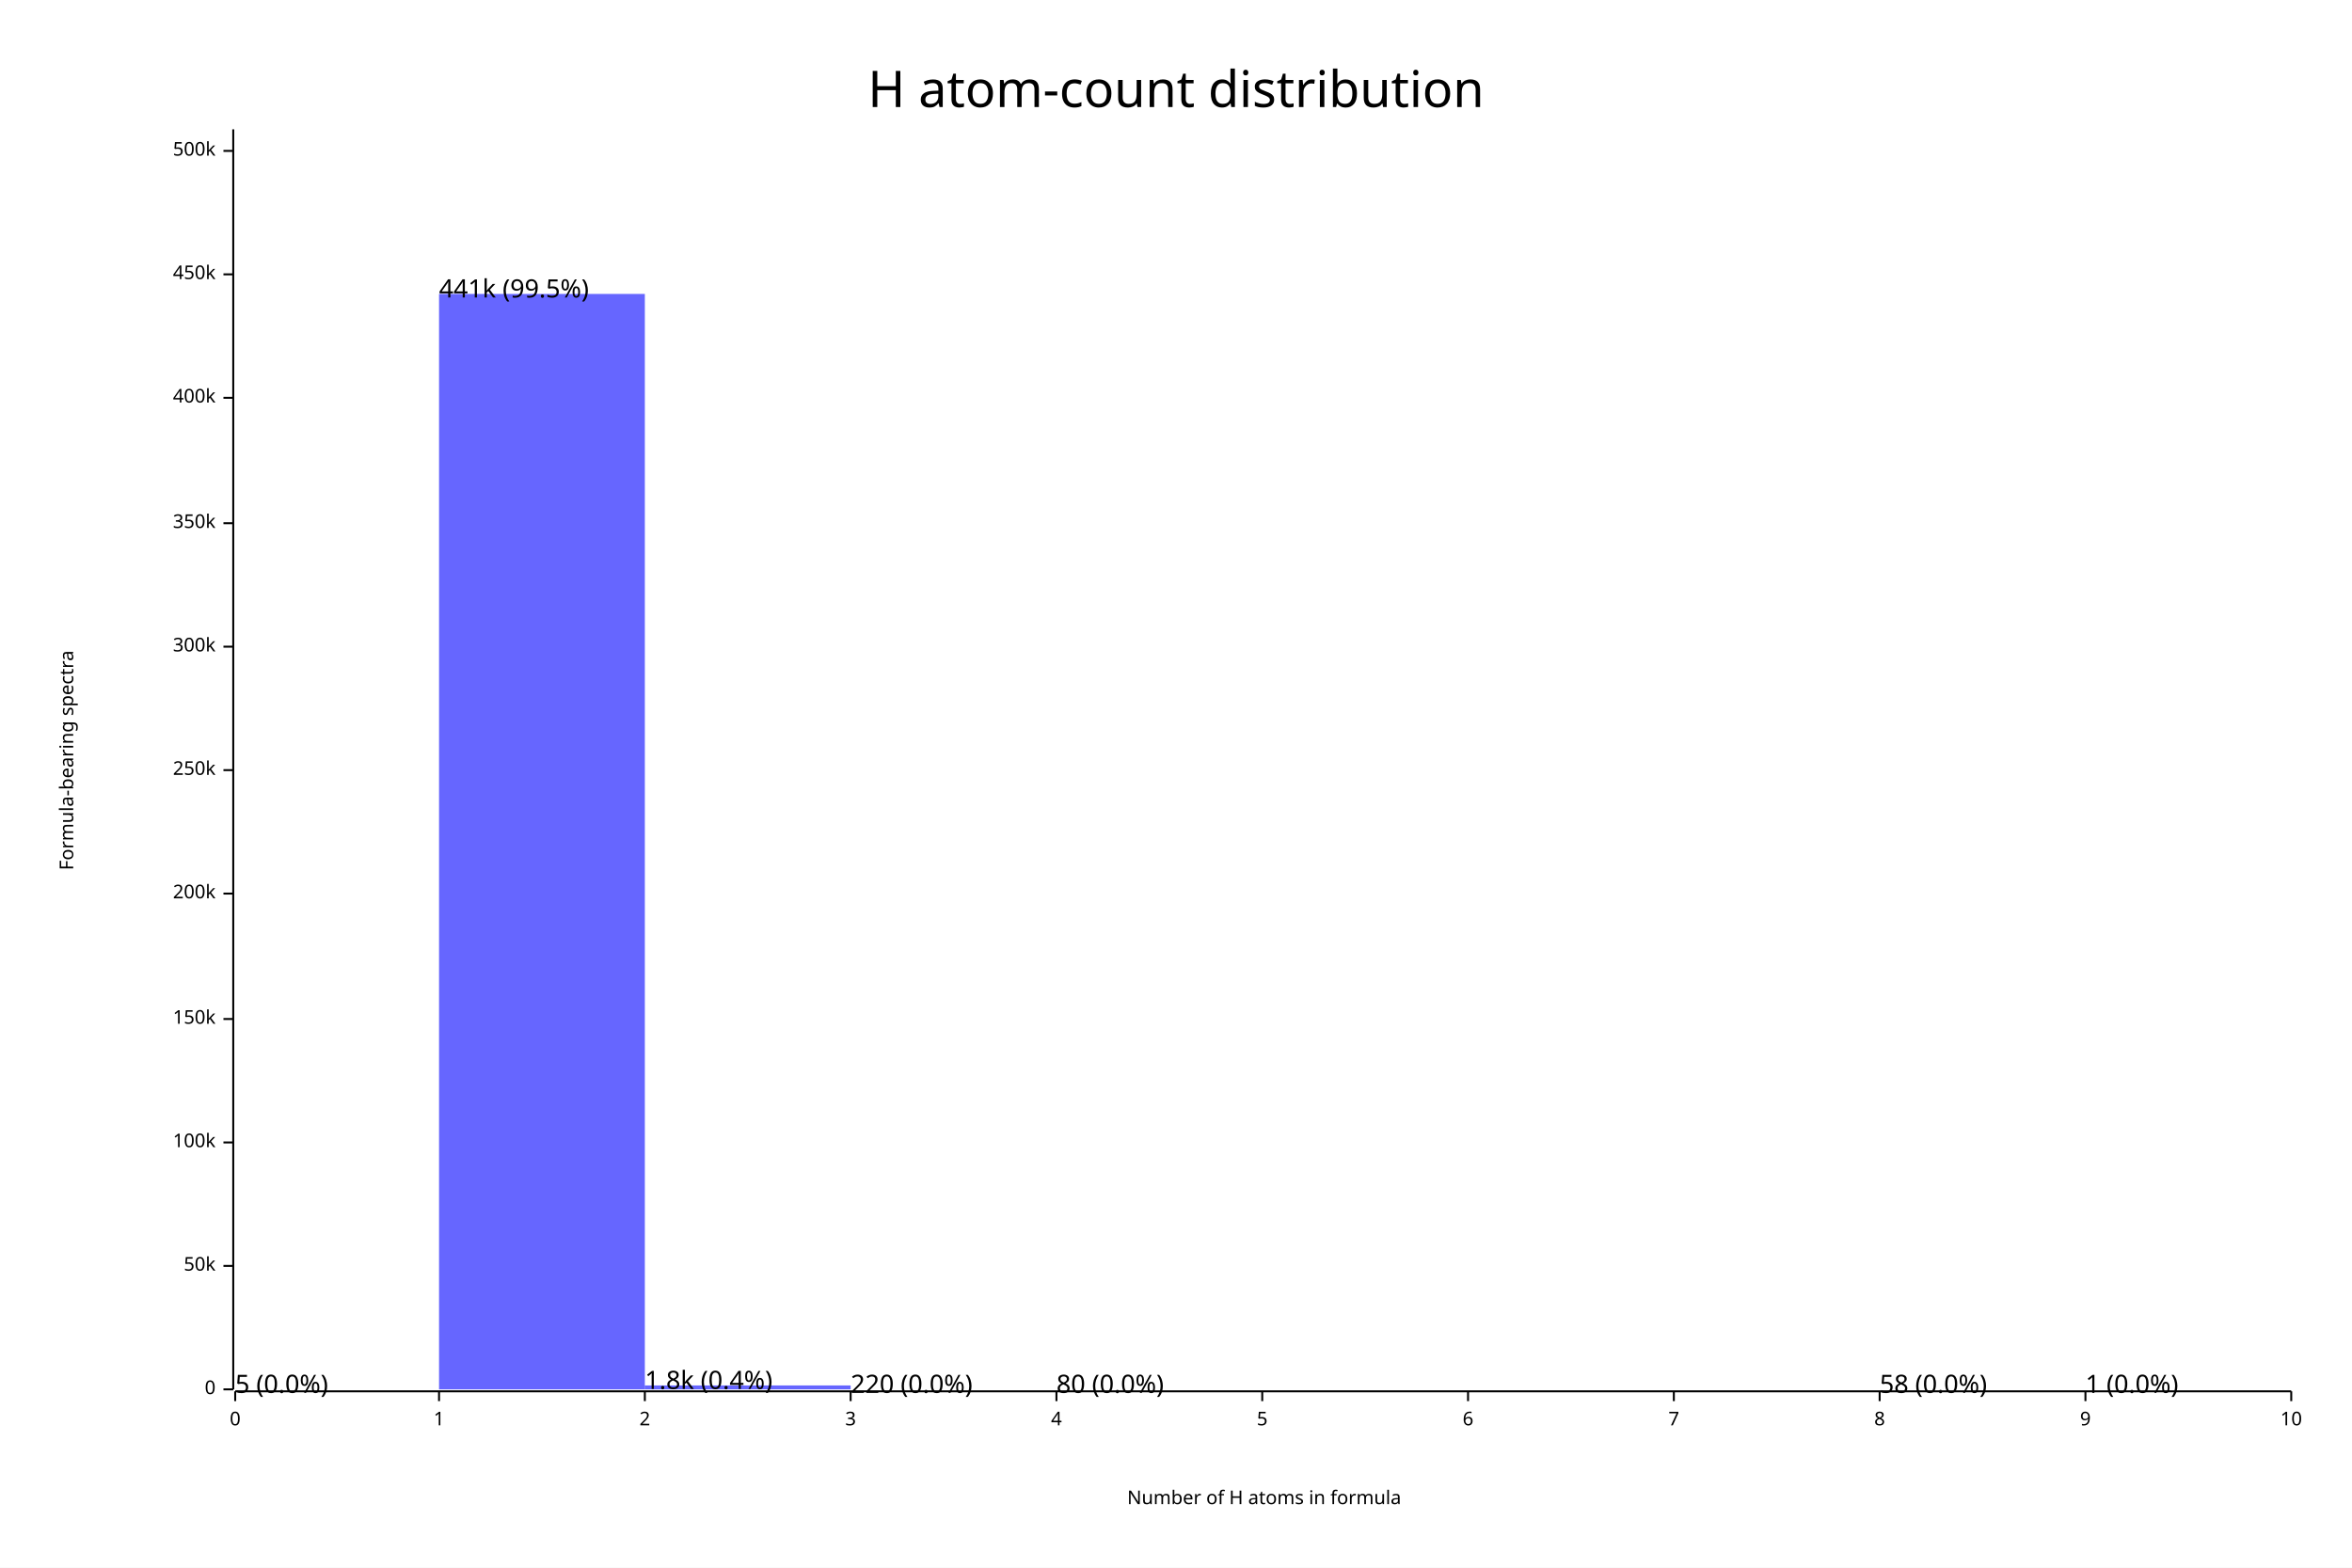
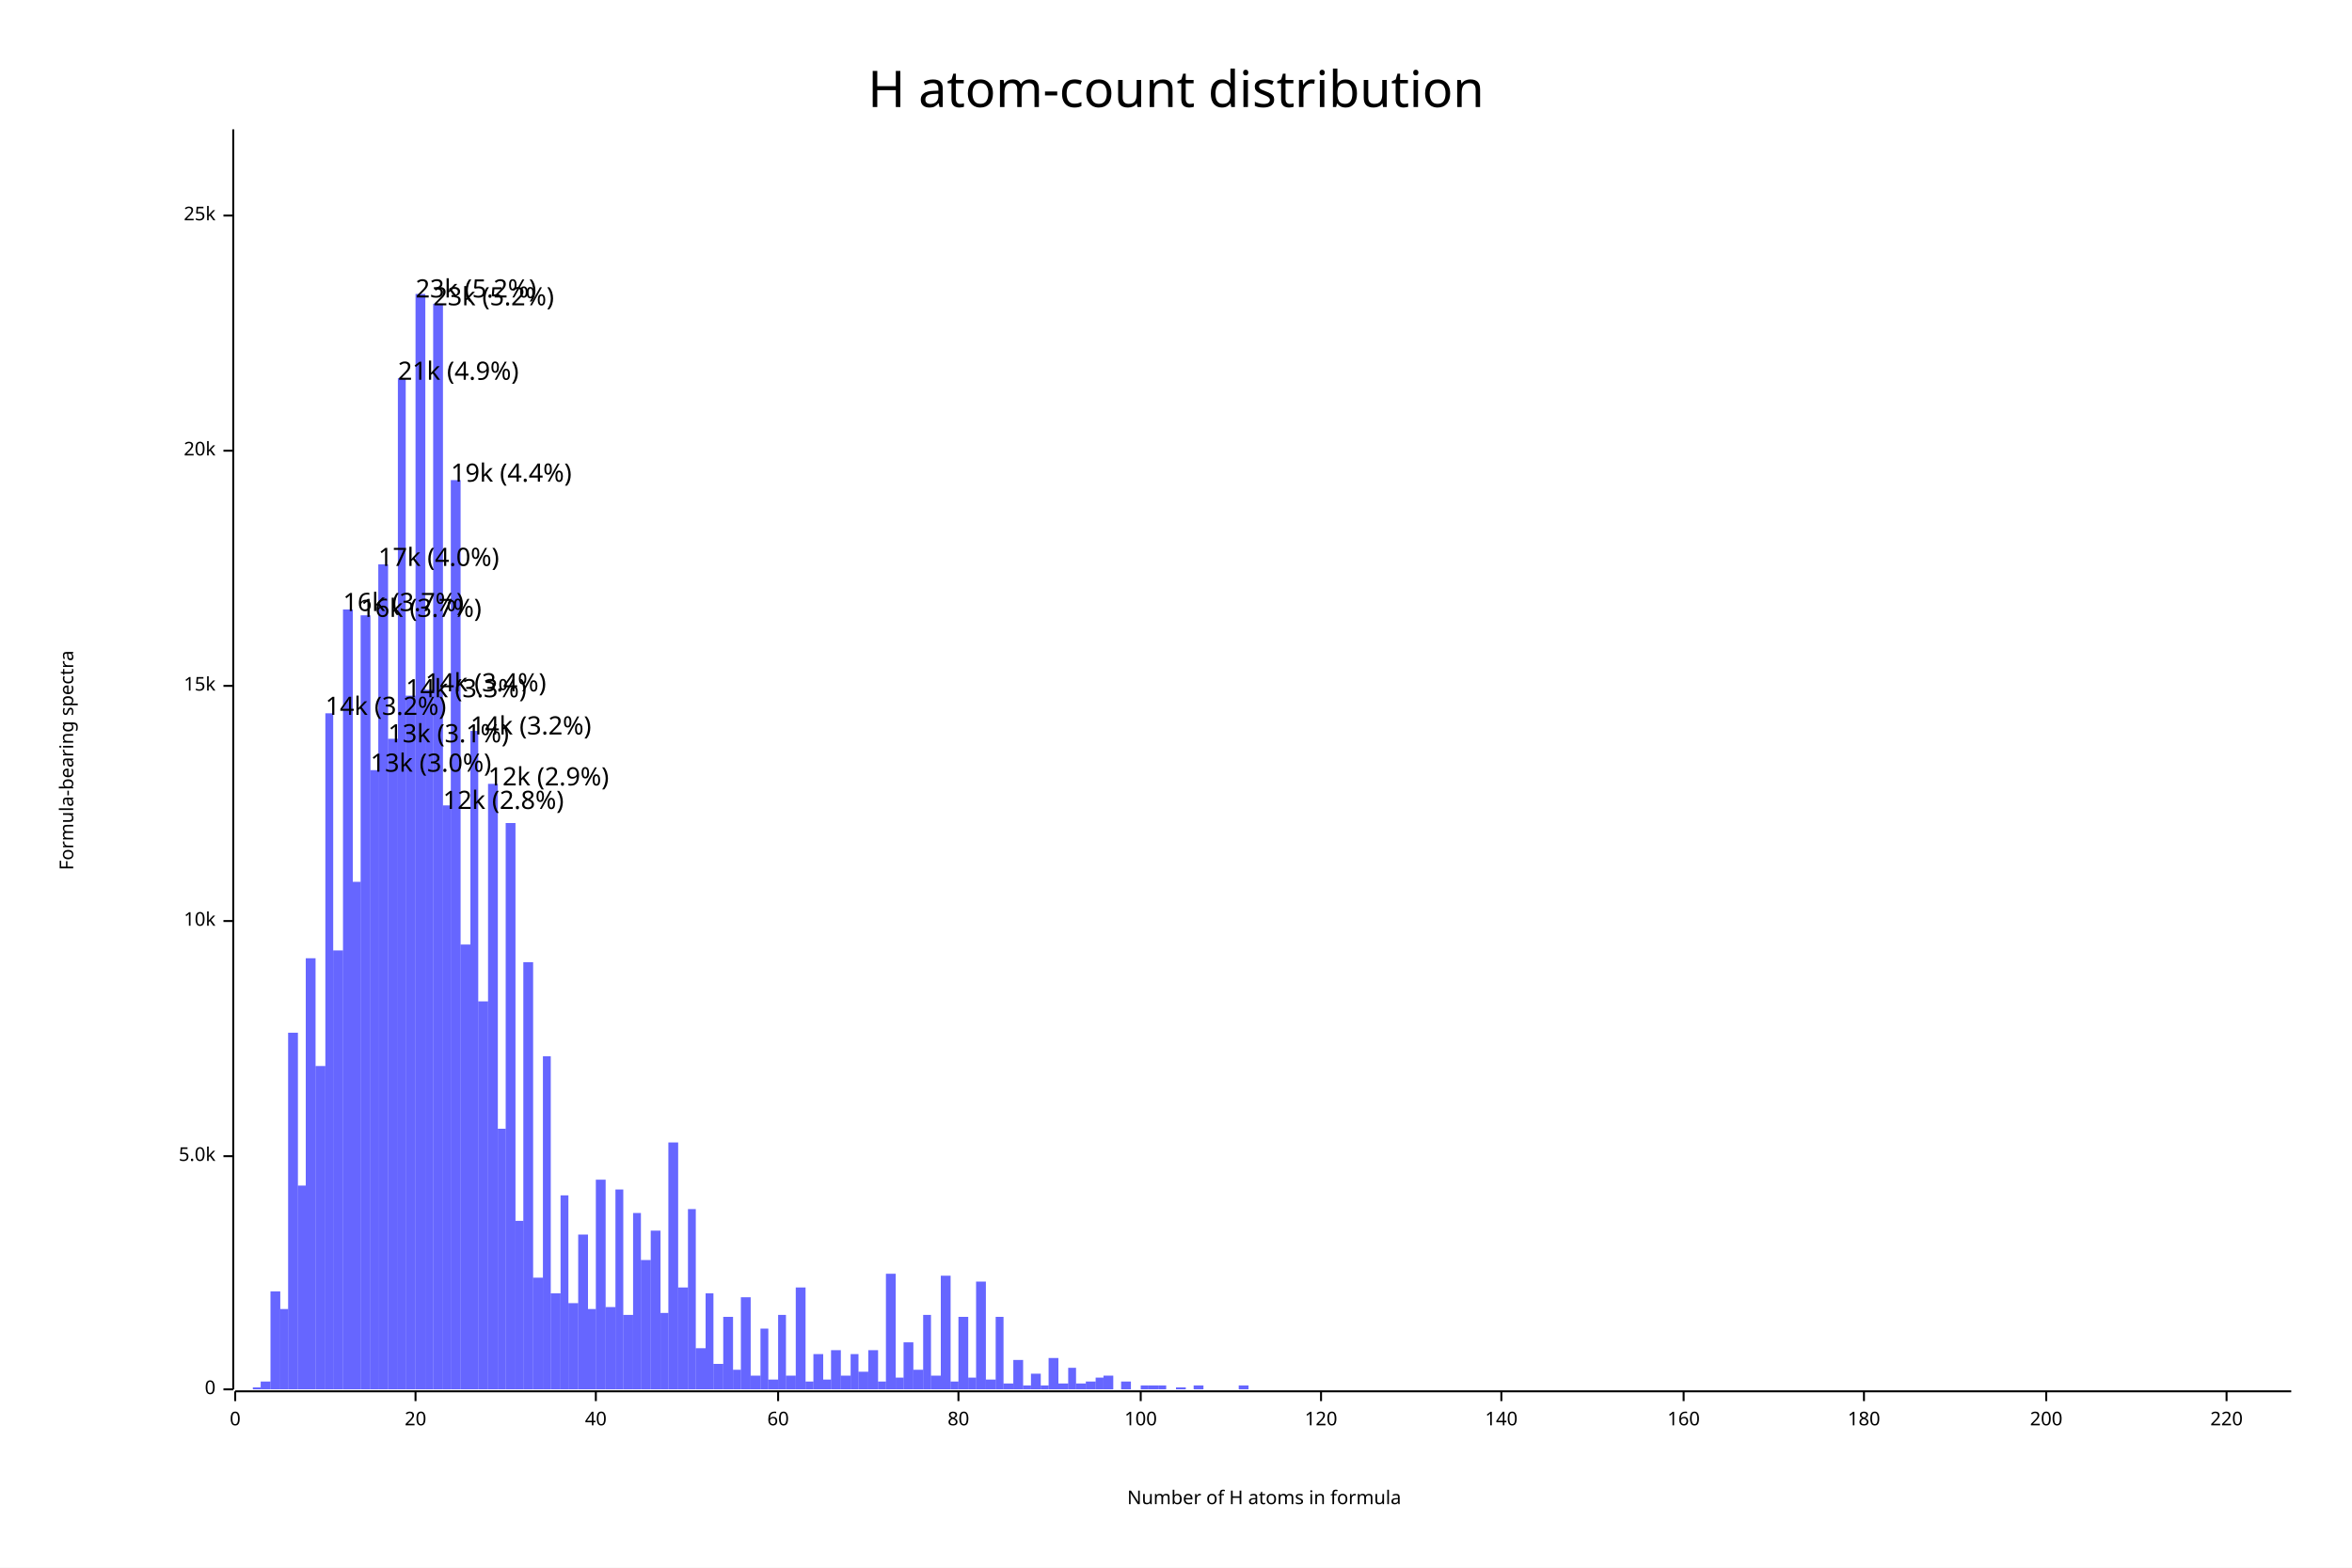
<svg xmlns="http://www.w3.org/2000/svg" width="1200" height="800" viewBox="0 0 1200 800">
  <rect x="0" y="0" width="1200" height="800" opacity="1" fill="#FFFFFF" stroke="none" />
  <text x="600" y="35" dy="0.76em" text-anchor="middle" font-family="sans-serif" font-size="25.806" opacity="1" fill="#000000">
H atom-count distribution
</text>
  <text x="30" y="388" dy="0.76em" text-anchor="middle" font-family="sans-serif" font-size="9.677" opacity="1" fill="#000000" transform="rotate(270, 30, 388)">
Formula-bearing spectra
</text>
  <text x="645" y="770" dy="-0.5ex" text-anchor="middle" font-family="sans-serif" font-size="9.677" opacity="1" fill="#000000">
Number of H atoms in formula
</text>
  <polyline fill="none" opacity="1" stroke="#000000" stroke-width="1" points="119,66 119,709 " />
  <text x="110" y="709" dy="0.5ex" text-anchor="end" font-family="sans-serif" font-size="9.677" opacity="1" fill="#000000">
0
</text>
  <polyline fill="none" opacity="1" stroke="#000000" stroke-width="1" points="114,709 119,709 " />
-   <text x="110" y="646" dy="0.5ex" text-anchor="end" font-family="sans-serif" font-size="9.677" opacity="1" fill="#000000">
- 50k
- </text>
-   <polyline fill="none" opacity="1" stroke="#000000" stroke-width="1" points="114,646 119,646 " />
-   <text x="110" y="583" dy="0.5ex" text-anchor="end" font-family="sans-serif" font-size="9.677" opacity="1" fill="#000000">
- 100k
- </text>
-   <polyline fill="none" opacity="1" stroke="#000000" stroke-width="1" points="114,583 119,583 " />
-   <text x="110" y="520" dy="0.5ex" text-anchor="end" font-family="sans-serif" font-size="9.677" opacity="1" fill="#000000">
- 150k
- </text>
-   <polyline fill="none" opacity="1" stroke="#000000" stroke-width="1" points="114,520 119,520 " />
-   <text x="110" y="456" dy="0.5ex" text-anchor="end" font-family="sans-serif" font-size="9.677" opacity="1" fill="#000000">
- 200k
- </text>
-   <polyline fill="none" opacity="1" stroke="#000000" stroke-width="1" points="114,456 119,456 " />
-   <text x="110" y="393" dy="0.5ex" text-anchor="end" font-family="sans-serif" font-size="9.677" opacity="1" fill="#000000">
- 250k
- </text>
-   <polyline fill="none" opacity="1" stroke="#000000" stroke-width="1" points="114,393 119,393 " />
-   <text x="110" y="330" dy="0.5ex" text-anchor="end" font-family="sans-serif" font-size="9.677" opacity="1" fill="#000000">
- 300k
- </text>
-   <polyline fill="none" opacity="1" stroke="#000000" stroke-width="1" points="114,330 119,330 " />
-   <text x="110" y="267" dy="0.5ex" text-anchor="end" font-family="sans-serif" font-size="9.677" opacity="1" fill="#000000">
- 350k
- </text>
-   <polyline fill="none" opacity="1" stroke="#000000" stroke-width="1" points="114,267 119,267 " />
-   <text x="110" y="203" dy="0.5ex" text-anchor="end" font-family="sans-serif" font-size="9.677" opacity="1" fill="#000000">
- 400k
- </text>
-   <polyline fill="none" opacity="1" stroke="#000000" stroke-width="1" points="114,203 119,203 " />
-   <text x="110" y="140" dy="0.5ex" text-anchor="end" font-family="sans-serif" font-size="9.677" opacity="1" fill="#000000">
- 450k
- </text>
-   <polyline fill="none" opacity="1" stroke="#000000" stroke-width="1" points="114,140 119,140 " />
-   <text x="110" y="77" dy="0.5ex" text-anchor="end" font-family="sans-serif" font-size="9.677" opacity="1" fill="#000000">
- 500k
- </text>
-   <polyline fill="none" opacity="1" stroke="#000000" stroke-width="1" points="114,77 119,77 " />
+   <text x="110" y="590" dy="0.5ex" text-anchor="end" font-family="sans-serif" font-size="9.677" opacity="1" fill="#000000">
+ 5.0k
+ </text>
+   <polyline fill="none" opacity="1" stroke="#000000" stroke-width="1" points="114,590 119,590 " />
+   <text x="110" y="470" dy="0.5ex" text-anchor="end" font-family="sans-serif" font-size="9.677" opacity="1" fill="#000000">
+ 10k
+ </text>
+   <polyline fill="none" opacity="1" stroke="#000000" stroke-width="1" points="114,470 119,470 " />
+   <text x="110" y="350" dy="0.5ex" text-anchor="end" font-family="sans-serif" font-size="9.677" opacity="1" fill="#000000">
+ 15k
+ </text>
+   <polyline fill="none" opacity="1" stroke="#000000" stroke-width="1" points="114,350 119,350 " />
+   <text x="110" y="230" dy="0.5ex" text-anchor="end" font-family="sans-serif" font-size="9.677" opacity="1" fill="#000000">
+ 20k
+ </text>
+   <polyline fill="none" opacity="1" stroke="#000000" stroke-width="1" points="114,230 119,230 " />
+   <text x="110" y="110" dy="0.5ex" text-anchor="end" font-family="sans-serif" font-size="9.677" opacity="1" fill="#000000">
+ 25k
+ </text>
+   <polyline fill="none" opacity="1" stroke="#000000" stroke-width="1" points="114,110 119,110 " />
  <polyline fill="none" opacity="1" stroke="#000000" stroke-width="1" points="120,710 1169,710 " />
  <text x="120" y="720" dy="0.76em" text-anchor="middle" font-family="sans-serif" font-size="9.677" opacity="1" fill="#000000">
0
</text>
  <polyline fill="none" opacity="1" stroke="#000000" stroke-width="1" points="120,710 120,715 " />
-   <text x="224" y="720" dy="0.76em" text-anchor="middle" font-family="sans-serif" font-size="9.677" opacity="1" fill="#000000">
- 1
- </text>
-   <polyline fill="none" opacity="1" stroke="#000000" stroke-width="1" points="224,710 224,715 " />
-   <text x="329" y="720" dy="0.76em" text-anchor="middle" font-family="sans-serif" font-size="9.677" opacity="1" fill="#000000">
- 2
- </text>
-   <polyline fill="none" opacity="1" stroke="#000000" stroke-width="1" points="329,710 329,715 " />
-   <text x="434" y="720" dy="0.76em" text-anchor="middle" font-family="sans-serif" font-size="9.677" opacity="1" fill="#000000">
- 3
- </text>
-   <polyline fill="none" opacity="1" stroke="#000000" stroke-width="1" points="434,710 434,715 " />
-   <text x="539" y="720" dy="0.76em" text-anchor="middle" font-family="sans-serif" font-size="9.677" opacity="1" fill="#000000">
- 4
- </text>
-   <polyline fill="none" opacity="1" stroke="#000000" stroke-width="1" points="539,710 539,715 " />
-   <text x="644" y="720" dy="0.76em" text-anchor="middle" font-family="sans-serif" font-size="9.677" opacity="1" fill="#000000">
- 5
- </text>
-   <polyline fill="none" opacity="1" stroke="#000000" stroke-width="1" points="644,710 644,715 " />
-   <text x="749" y="720" dy="0.76em" text-anchor="middle" font-family="sans-serif" font-size="9.677" opacity="1" fill="#000000">
- 6
- </text>
-   <polyline fill="none" opacity="1" stroke="#000000" stroke-width="1" points="749,710 749,715 " />
-   <text x="854" y="720" dy="0.76em" text-anchor="middle" font-family="sans-serif" font-size="9.677" opacity="1" fill="#000000">
- 7
- </text>
-   <polyline fill="none" opacity="1" stroke="#000000" stroke-width="1" points="854,710 854,715 " />
-   <text x="959" y="720" dy="0.76em" text-anchor="middle" font-family="sans-serif" font-size="9.677" opacity="1" fill="#000000">
- 8
- </text>
-   <polyline fill="none" opacity="1" stroke="#000000" stroke-width="1" points="959,710 959,715 " />
-   <text x="1064" y="720" dy="0.76em" text-anchor="middle" font-family="sans-serif" font-size="9.677" opacity="1" fill="#000000">
- 9
- </text>
-   <polyline fill="none" opacity="1" stroke="#000000" stroke-width="1" points="1064,710 1064,715 " />
-   <text x="1169" y="720" dy="0.76em" text-anchor="middle" font-family="sans-serif" font-size="9.677" opacity="1" fill="#000000">
- 10
- </text>
-   <polyline fill="none" opacity="1" stroke="#000000" stroke-width="1" points="1169,710 1169,715 " />
-   <rect x="120" y="709" width="104" height="0" opacity="0.6" fill="#0000FF" stroke="none" />
-   <rect x="224" y="150" width="105" height="559" opacity="0.6" fill="#0000FF" stroke="none" />
-   <rect x="329" y="707" width="105" height="2" opacity="0.6" fill="#0000FF" stroke="none" />
-   <rect x="434" y="709" width="105" height="0" opacity="0.6" fill="#0000FF" stroke="none" />
-   <rect x="539" y="709" width="105" height="0" opacity="0.6" fill="#0000FF" stroke="none" />
-   <rect x="959" y="709" width="105" height="0" opacity="0.6" fill="#0000FF" stroke="none" />
-   <rect x="1064" y="709" width="105" height="0" opacity="0.6" fill="#0000FF" stroke="none" />
-   <text x="120" y="701" dy="0.76em" text-anchor="start" font-family="sans-serif" font-size="12.903" opacity="1" fill="#000000">
- 5 (0.0%)
- </text>
-   <text x="224" y="142" dy="0.76em" text-anchor="start" font-family="sans-serif" font-size="12.903" opacity="1" fill="#000000">
- 441k (99.5%)
- </text>
-   <text x="329" y="699" dy="0.76em" text-anchor="start" font-family="sans-serif" font-size="12.903" opacity="1" fill="#000000">
- 1.8k (0.4%)
- </text>
-   <text x="434" y="701" dy="0.76em" text-anchor="start" font-family="sans-serif" font-size="12.903" opacity="1" fill="#000000">
- 220 (0.0%)
- </text>
-   <text x="539" y="701" dy="0.76em" text-anchor="start" font-family="sans-serif" font-size="12.903" opacity="1" fill="#000000">
- 80 (0.0%)
- </text>
-   <text x="959" y="701" dy="0.76em" text-anchor="start" font-family="sans-serif" font-size="12.903" opacity="1" fill="#000000">
- 58 (0.0%)
- </text>
-   <text x="1064" y="701" dy="0.76em" text-anchor="start" font-family="sans-serif" font-size="12.903" opacity="1" fill="#000000">
- 1 (0.0%)
+   <text x="212" y="720" dy="0.76em" text-anchor="middle" font-family="sans-serif" font-size="9.677" opacity="1" fill="#000000">
+ 20
+ </text>
+   <polyline fill="none" opacity="1" stroke="#000000" stroke-width="1" points="212,710 212,715 " />
+   <text x="304" y="720" dy="0.76em" text-anchor="middle" font-family="sans-serif" font-size="9.677" opacity="1" fill="#000000">
+ 40
+ </text>
+   <polyline fill="none" opacity="1" stroke="#000000" stroke-width="1" points="304,710 304,715 " />
+   <text x="397" y="720" dy="0.76em" text-anchor="middle" font-family="sans-serif" font-size="9.677" opacity="1" fill="#000000">
+ 60
+ </text>
+   <polyline fill="none" opacity="1" stroke="#000000" stroke-width="1" points="397,710 397,715 " />
+   <text x="489" y="720" dy="0.76em" text-anchor="middle" font-family="sans-serif" font-size="9.677" opacity="1" fill="#000000">
+ 80
+ </text>
+   <polyline fill="none" opacity="1" stroke="#000000" stroke-width="1" points="489,710 489,715 " />
+   <text x="582" y="720" dy="0.76em" text-anchor="middle" font-family="sans-serif" font-size="9.677" opacity="1" fill="#000000">
+ 100
+ </text>
+   <polyline fill="none" opacity="1" stroke="#000000" stroke-width="1" points="582,710 582,715 " />
+   <text x="674" y="720" dy="0.76em" text-anchor="middle" font-family="sans-serif" font-size="9.677" opacity="1" fill="#000000">
+ 120
+ </text>
+   <polyline fill="none" opacity="1" stroke="#000000" stroke-width="1" points="674,710 674,715 " />
+   <text x="766" y="720" dy="0.76em" text-anchor="middle" font-family="sans-serif" font-size="9.677" opacity="1" fill="#000000">
+ 140
+ </text>
+   <polyline fill="none" opacity="1" stroke="#000000" stroke-width="1" points="766,710 766,715 " />
+   <text x="859" y="720" dy="0.76em" text-anchor="middle" font-family="sans-serif" font-size="9.677" opacity="1" fill="#000000">
+ 160
+ </text>
+   <polyline fill="none" opacity="1" stroke="#000000" stroke-width="1" points="859,710 859,715 " />
+   <text x="951" y="720" dy="0.76em" text-anchor="middle" font-family="sans-serif" font-size="9.677" opacity="1" fill="#000000">
+ 180
+ </text>
+   <polyline fill="none" opacity="1" stroke="#000000" stroke-width="1" points="951,710 951,715 " />
+   <text x="1044" y="720" dy="0.76em" text-anchor="middle" font-family="sans-serif" font-size="9.677" opacity="1" fill="#000000">
+ 200
+ </text>
+   <polyline fill="none" opacity="1" stroke="#000000" stroke-width="1" points="1044,710 1044,715 " />
+   <text x="1136" y="720" dy="0.76em" text-anchor="middle" font-family="sans-serif" font-size="9.677" opacity="1" fill="#000000">
+ 220
+ </text>
+   <polyline fill="none" opacity="1" stroke="#000000" stroke-width="1" points="1136,710 1136,715 " />
+   <rect x="120" y="709" width="4" height="0" opacity="0.6" fill="#0000FF" stroke="none" />
+   <rect x="124" y="709" width="5" height="0" opacity="0.6" fill="#0000FF" stroke="none" />
+   <rect x="129" y="708" width="4" height="1" opacity="0.6" fill="#0000FF" stroke="none" />
+   <rect x="133" y="705" width="5" height="4" opacity="0.6" fill="#0000FF" stroke="none" />
+   <rect x="138" y="659" width="5" height="50" opacity="0.6" fill="#0000FF" stroke="none" />
+   <rect x="143" y="668" width="4" height="41" opacity="0.6" fill="#0000FF" stroke="none" />
+   <rect x="147" y="527" width="5" height="182" opacity="0.6" fill="#0000FF" stroke="none" />
+   <rect x="152" y="605" width="4" height="104" opacity="0.6" fill="#0000FF" stroke="none" />
+   <rect x="156" y="489" width="5" height="220" opacity="0.6" fill="#0000FF" stroke="none" />
+   <rect x="161" y="544" width="5" height="165" opacity="0.6" fill="#0000FF" stroke="none" />
+   <rect x="166" y="364" width="4" height="345" opacity="0.6" fill="#0000FF" stroke="none" />
+   <rect x="170" y="485" width="5" height="224" opacity="0.6" fill="#0000FF" stroke="none" />
+   <rect x="175" y="311" width="5" height="398" opacity="0.6" fill="#0000FF" stroke="none" />
+   <rect x="180" y="450" width="4" height="259" opacity="0.6" fill="#0000FF" stroke="none" />
+   <rect x="184" y="314" width="5" height="395" opacity="0.6" fill="#0000FF" stroke="none" />
+   <rect x="189" y="393" width="4" height="316" opacity="0.6" fill="#0000FF" stroke="none" />
+   <rect x="193" y="288" width="5" height="421" opacity="0.6" fill="#0000FF" stroke="none" />
+   <rect x="198" y="377" width="5" height="332" opacity="0.6" fill="#0000FF" stroke="none" />
+   <rect x="203" y="193" width="4" height="516" opacity="0.6" fill="#0000FF" stroke="none" />
+   <rect x="207" y="355" width="5" height="354" opacity="0.6" fill="#0000FF" stroke="none" />
+   <rect x="212" y="150" width="5" height="559" opacity="0.6" fill="#0000FF" stroke="none" />
+   <rect x="217" y="352" width="4" height="357" opacity="0.6" fill="#0000FF" stroke="none" />
+   <rect x="221" y="155" width="5" height="554" opacity="0.6" fill="#0000FF" stroke="none" />
+   <rect x="226" y="411" width="4" height="298" opacity="0.6" fill="#0000FF" stroke="none" />
+   <rect x="230" y="245" width="5" height="464" opacity="0.6" fill="#0000FF" stroke="none" />
+   <rect x="235" y="482" width="5" height="227" opacity="0.6" fill="#0000FF" stroke="none" />
+   <rect x="240" y="373" width="4" height="336" opacity="0.6" fill="#0000FF" stroke="none" />
+   <rect x="244" y="511" width="5" height="198" opacity="0.6" fill="#0000FF" stroke="none" />
+   <rect x="249" y="400" width="5" height="309" opacity="0.6" fill="#0000FF" stroke="none" />
+   <rect x="254" y="576" width="4" height="133" opacity="0.6" fill="#0000FF" stroke="none" />
+   <rect x="258" y="420" width="5" height="289" opacity="0.6" fill="#0000FF" stroke="none" />
+   <rect x="263" y="623" width="4" height="86" opacity="0.6" fill="#0000FF" stroke="none" />
+   <rect x="267" y="491" width="5" height="218" opacity="0.6" fill="#0000FF" stroke="none" />
+   <rect x="272" y="652" width="5" height="57" opacity="0.6" fill="#0000FF" stroke="none" />
+   <rect x="277" y="539" width="4" height="170" opacity="0.6" fill="#0000FF" stroke="none" />
+   <rect x="281" y="660" width="5" height="49" opacity="0.6" fill="#0000FF" stroke="none" />
+   <rect x="286" y="610" width="4" height="99" opacity="0.6" fill="#0000FF" stroke="none" />
+   <rect x="290" y="665" width="5" height="44" opacity="0.6" fill="#0000FF" stroke="none" />
+   <rect x="295" y="630" width="5" height="79" opacity="0.6" fill="#0000FF" stroke="none" />
+   <rect x="300" y="668" width="4" height="41" opacity="0.6" fill="#0000FF" stroke="none" />
+   <rect x="304" y="602" width="5" height="107" opacity="0.6" fill="#0000FF" stroke="none" />
+   <rect x="309" y="667" width="5" height="42" opacity="0.6" fill="#0000FF" stroke="none" />
+   <rect x="314" y="607" width="4" height="102" opacity="0.6" fill="#0000FF" stroke="none" />
+   <rect x="318" y="671" width="5" height="38" opacity="0.6" fill="#0000FF" stroke="none" />
+   <rect x="323" y="619" width="4" height="90" opacity="0.6" fill="#0000FF" stroke="none" />
+   <rect x="327" y="643" width="5" height="66" opacity="0.6" fill="#0000FF" stroke="none" />
+   <rect x="332" y="628" width="5" height="81" opacity="0.6" fill="#0000FF" stroke="none" />
+   <rect x="337" y="670" width="4" height="39" opacity="0.6" fill="#0000FF" stroke="none" />
+   <rect x="341" y="583" width="5" height="126" opacity="0.6" fill="#0000FF" stroke="none" />
+   <rect x="346" y="657" width="5" height="52" opacity="0.6" fill="#0000FF" stroke="none" />
+   <rect x="351" y="617" width="4" height="92" opacity="0.6" fill="#0000FF" stroke="none" />
+   <rect x="355" y="688" width="5" height="21" opacity="0.6" fill="#0000FF" stroke="none" />
+   <rect x="360" y="660" width="4" height="49" opacity="0.6" fill="#0000FF" stroke="none" />
+   <rect x="364" y="696" width="5" height="13" opacity="0.6" fill="#0000FF" stroke="none" />
+   <rect x="369" y="672" width="5" height="37" opacity="0.6" fill="#0000FF" stroke="none" />
+   <rect x="374" y="699" width="4" height="10" opacity="0.6" fill="#0000FF" stroke="none" />
+   <rect x="378" y="662" width="5" height="47" opacity="0.6" fill="#0000FF" stroke="none" />
+   <rect x="383" y="702" width="5" height="7" opacity="0.6" fill="#0000FF" stroke="none" />
+   <rect x="388" y="678" width="4" height="31" opacity="0.6" fill="#0000FF" stroke="none" />
+   <rect x="392" y="704" width="5" height="5" opacity="0.6" fill="#0000FF" stroke="none" />
+   <rect x="397" y="671" width="4" height="38" opacity="0.6" fill="#0000FF" stroke="none" />
+   <rect x="401" y="702" width="5" height="7" opacity="0.6" fill="#0000FF" stroke="none" />
+   <rect x="406" y="657" width="5" height="52" opacity="0.6" fill="#0000FF" stroke="none" />
+   <rect x="411" y="705" width="4" height="4" opacity="0.6" fill="#0000FF" stroke="none" />
+   <rect x="415" y="691" width="5" height="18" opacity="0.6" fill="#0000FF" stroke="none" />
+   <rect x="420" y="704" width="4" height="5" opacity="0.6" fill="#0000FF" stroke="none" />
+   <rect x="424" y="689" width="5" height="20" opacity="0.6" fill="#0000FF" stroke="none" />
+   <rect x="429" y="702" width="5" height="7" opacity="0.6" fill="#0000FF" stroke="none" />
+   <rect x="434" y="691" width="4" height="18" opacity="0.6" fill="#0000FF" stroke="none" />
+   <rect x="438" y="700" width="5" height="9" opacity="0.6" fill="#0000FF" stroke="none" />
+   <rect x="443" y="689" width="5" height="20" opacity="0.6" fill="#0000FF" stroke="none" />
+   <rect x="448" y="705" width="4" height="4" opacity="0.6" fill="#0000FF" stroke="none" />
+   <rect x="452" y="650" width="5" height="59" opacity="0.6" fill="#0000FF" stroke="none" />
+   <rect x="457" y="703" width="4" height="6" opacity="0.6" fill="#0000FF" stroke="none" />
+   <rect x="461" y="685" width="5" height="24" opacity="0.6" fill="#0000FF" stroke="none" />
+   <rect x="466" y="699" width="5" height="10" opacity="0.6" fill="#0000FF" stroke="none" />
+   <rect x="471" y="671" width="4" height="38" opacity="0.6" fill="#0000FF" stroke="none" />
+   <rect x="475" y="702" width="5" height="7" opacity="0.6" fill="#0000FF" stroke="none" />
+   <rect x="480" y="651" width="5" height="58" opacity="0.6" fill="#0000FF" stroke="none" />
+   <rect x="485" y="705" width="4" height="4" opacity="0.6" fill="#0000FF" stroke="none" />
+   <rect x="489" y="672" width="5" height="37" opacity="0.6" fill="#0000FF" stroke="none" />
+   <rect x="494" y="703" width="4" height="6" opacity="0.6" fill="#0000FF" stroke="none" />
+   <rect x="498" y="654" width="5" height="55" opacity="0.6" fill="#0000FF" stroke="none" />
+   <rect x="503" y="704" width="5" height="5" opacity="0.6" fill="#0000FF" stroke="none" />
+   <rect x="508" y="672" width="4" height="37" opacity="0.6" fill="#0000FF" stroke="none" />
+   <rect x="512" y="706" width="5" height="3" opacity="0.6" fill="#0000FF" stroke="none" />
+   <rect x="517" y="694" width="5" height="15" opacity="0.6" fill="#0000FF" stroke="none" />
+   <rect x="522" y="707" width="4" height="2" opacity="0.6" fill="#0000FF" stroke="none" />
+   <rect x="526" y="701" width="5" height="8" opacity="0.6" fill="#0000FF" stroke="none" />
+   <rect x="531" y="707" width="4" height="2" opacity="0.6" fill="#0000FF" stroke="none" />
+   <rect x="535" y="693" width="5" height="16" opacity="0.6" fill="#0000FF" stroke="none" />
+   <rect x="540" y="706" width="5" height="3" opacity="0.6" fill="#0000FF" stroke="none" />
+   <rect x="545" y="698" width="4" height="11" opacity="0.6" fill="#0000FF" stroke="none" />
+   <rect x="549" y="706" width="5" height="3" opacity="0.6" fill="#0000FF" stroke="none" />
+   <rect x="554" y="705" width="5" height="4" opacity="0.6" fill="#0000FF" stroke="none" />
+   <rect x="559" y="703" width="4" height="6" opacity="0.6" fill="#0000FF" stroke="none" />
+   <rect x="563" y="702" width="5" height="7" opacity="0.6" fill="#0000FF" stroke="none" />
+   <rect x="568" y="709" width="4" height="0" opacity="0.6" fill="#0000FF" stroke="none" />
+   <rect x="572" y="705" width="5" height="4" opacity="0.6" fill="#0000FF" stroke="none" />
+   <rect x="577" y="709" width="5" height="0" opacity="0.6" fill="#0000FF" stroke="none" />
+   <rect x="582" y="707" width="4" height="2" opacity="0.6" fill="#0000FF" stroke="none" />
+   <rect x="586" y="707" width="5" height="2" opacity="0.6" fill="#0000FF" stroke="none" />
+   <rect x="591" y="707" width="4" height="2" opacity="0.6" fill="#0000FF" stroke="none" />
+   <rect x="595" y="709" width="5" height="0" opacity="0.6" fill="#0000FF" stroke="none" />
+   <rect x="600" y="708" width="5" height="1" opacity="0.6" fill="#0000FF" stroke="none" />
+   <rect x="605" y="709" width="4" height="0" opacity="0.6" fill="#0000FF" stroke="none" />
+   <rect x="609" y="707" width="5" height="2" opacity="0.6" fill="#0000FF" stroke="none" />
+   <rect x="614" y="709" width="5" height="0" opacity="0.6" fill="#0000FF" stroke="none" />
+   <rect x="619" y="709" width="4" height="0" opacity="0.6" fill="#0000FF" stroke="none" />
+   <rect x="623" y="709" width="5" height="0" opacity="0.6" fill="#0000FF" stroke="none" />
+   <rect x="628" y="709" width="4" height="0" opacity="0.6" fill="#0000FF" stroke="none" />
+   <rect x="632" y="707" width="5" height="2" opacity="0.6" fill="#0000FF" stroke="none" />
+   <rect x="637" y="709" width="5" height="0" opacity="0.6" fill="#0000FF" stroke="none" />
+   <rect x="642" y="709" width="4" height="0" opacity="0.6" fill="#0000FF" stroke="none" />
+   <rect x="646" y="709" width="5" height="0" opacity="0.6" fill="#0000FF" stroke="none" />
+   <rect x="651" y="709" width="5" height="0" opacity="0.6" fill="#0000FF" stroke="none" />
+   <rect x="656" y="709" width="4" height="0" opacity="0.6" fill="#0000FF" stroke="none" />
+   <rect x="660" y="709" width="5" height="0" opacity="0.6" fill="#0000FF" stroke="none" />
+   <rect x="665" y="709" width="4" height="0" opacity="0.6" fill="#0000FF" stroke="none" />
+   <rect x="669" y="709" width="5" height="0" opacity="0.6" fill="#0000FF" stroke="none" />
+   <rect x="674" y="709" width="5" height="0" opacity="0.6" fill="#0000FF" stroke="none" />
+   <rect x="679" y="709" width="4" height="0" opacity="0.6" fill="#0000FF" stroke="none" />
+   <rect x="688" y="709" width="5" height="0" opacity="0.6" fill="#0000FF" stroke="none" />
+   <rect x="693" y="709" width="4" height="0" opacity="0.6" fill="#0000FF" stroke="none" />
+   <rect x="697" y="709" width="5" height="0" opacity="0.6" fill="#0000FF" stroke="none" />
+   <rect x="702" y="709" width="4" height="0" opacity="0.6" fill="#0000FF" stroke="none" />
+   <rect x="711" y="709" width="5" height="0" opacity="0.6" fill="#0000FF" stroke="none" />
+   <rect x="720" y="709" width="5" height="0" opacity="0.6" fill="#0000FF" stroke="none" />
+   <rect x="725" y="709" width="4" height="0" opacity="0.6" fill="#0000FF" stroke="none" />
+   <rect x="729" y="709" width="5" height="0" opacity="0.6" fill="#0000FF" stroke="none" />
+   <rect x="734" y="709" width="5" height="0" opacity="0.6" fill="#0000FF" stroke="none" />
+   <rect x="739" y="709" width="4" height="0" opacity="0.6" fill="#0000FF" stroke="none" />
+   <rect x="748" y="709" width="5" height="0" opacity="0.6" fill="#0000FF" stroke="none" />
+   <rect x="753" y="709" width="4" height="0" opacity="0.6" fill="#0000FF" stroke="none" />
+   <rect x="757" y="709" width="5" height="0" opacity="0.6" fill="#0000FF" stroke="none" />
+   <rect x="762" y="709" width="4" height="0" opacity="0.6" fill="#0000FF" stroke="none" />
+   <rect x="766" y="709" width="5" height="0" opacity="0.6" fill="#0000FF" stroke="none" />
+   <rect x="771" y="709" width="5" height="0" opacity="0.6" fill="#0000FF" stroke="none" />
+   <rect x="776" y="709" width="4" height="0" opacity="0.6" fill="#0000FF" stroke="none" />
+   <rect x="785" y="709" width="5" height="0" opacity="0.6" fill="#0000FF" stroke="none" />
+   <rect x="790" y="709" width="4" height="0" opacity="0.6" fill="#0000FF" stroke="none" />
+   <rect x="794" y="709" width="5" height="0" opacity="0.6" fill="#0000FF" stroke="none" />
+   <rect x="803" y="709" width="5" height="0" opacity="0.6" fill="#0000FF" stroke="none" />
+   <rect x="808" y="709" width="5" height="0" opacity="0.6" fill="#0000FF" stroke="none" />
+   <rect x="813" y="709" width="4" height="0" opacity="0.6" fill="#0000FF" stroke="none" />
+   <rect x="817" y="709" width="5" height="0" opacity="0.6" fill="#0000FF" stroke="none" />
+   <rect x="822" y="709" width="5" height="0" opacity="0.6" fill="#0000FF" stroke="none" />
+   <rect x="827" y="709" width="4" height="0" opacity="0.6" fill="#0000FF" stroke="none" />
+   <rect x="924" y="709" width="4" height="0" opacity="0.6" fill="#0000FF" stroke="none" />
+   <rect x="1150" y="709" width="5" height="0" opacity="0.6" fill="#0000FF" stroke="none" />
+   <rect x="1164" y="709" width="5" height="0" opacity="0.6" fill="#0000FF" stroke="none" />
+   <text x="166" y="355" dy="0.76em" text-anchor="start" font-family="sans-serif" font-size="12.903" opacity="1" fill="#000000">
+ 14k (3.2%)
+ </text>
+   <text x="175" y="302" dy="0.76em" text-anchor="start" font-family="sans-serif" font-size="12.903" opacity="1" fill="#000000">
+ 16k (3.7%)
+ </text>
+   <text x="184" y="305" dy="0.76em" text-anchor="start" font-family="sans-serif" font-size="12.903" opacity="1" fill="#000000">
+ 16k (3.7%)
+ </text>
+   <text x="189" y="384" dy="0.76em" text-anchor="start" font-family="sans-serif" font-size="12.903" opacity="1" fill="#000000">
+ 13k (3.0%)
+ </text>
+   <text x="193" y="279" dy="0.76em" text-anchor="start" font-family="sans-serif" font-size="12.903" opacity="1" fill="#000000">
+ 17k (4.0%)
+ </text>
+   <text x="198" y="369" dy="0.76em" text-anchor="start" font-family="sans-serif" font-size="12.903" opacity="1" fill="#000000">
+ 13k (3.1%)
+ </text>
+   <text x="203" y="184" dy="0.76em" text-anchor="start" font-family="sans-serif" font-size="12.903" opacity="1" fill="#000000">
+ 21k (4.9%)
+ </text>
+   <text x="207" y="346" dy="0.76em" text-anchor="start" font-family="sans-serif" font-size="12.903" opacity="1" fill="#000000">
+ 14k (3.3%)
+ </text>
+   <text x="212" y="142" dy="0.76em" text-anchor="start" font-family="sans-serif" font-size="12.903" opacity="1" fill="#000000">
+ 23k (5.2%)
+ </text>
+   <text x="217" y="343" dy="0.76em" text-anchor="start" font-family="sans-serif" font-size="12.903" opacity="1" fill="#000000">
+ 14k (3.4%)
+ </text>
+   <text x="221" y="146" dy="0.76em" text-anchor="start" font-family="sans-serif" font-size="12.903" opacity="1" fill="#000000">
+ 23k (5.2%)
+ </text>
+   <text x="226" y="403" dy="0.76em" text-anchor="start" font-family="sans-serif" font-size="12.903" opacity="1" fill="#000000">
+ 12k (2.8%)
+ </text>
+   <text x="230" y="236" dy="0.76em" text-anchor="start" font-family="sans-serif" font-size="12.903" opacity="1" fill="#000000">
+ 19k (4.4%)
+ </text>
+   <text x="240" y="365" dy="0.76em" text-anchor="start" font-family="sans-serif" font-size="12.903" opacity="1" fill="#000000">
+ 14k (3.2%)
+ </text>
+   <text x="249" y="391" dy="0.76em" text-anchor="start" font-family="sans-serif" font-size="12.903" opacity="1" fill="#000000">
+ 12k (2.9%)
</text>
</svg>
